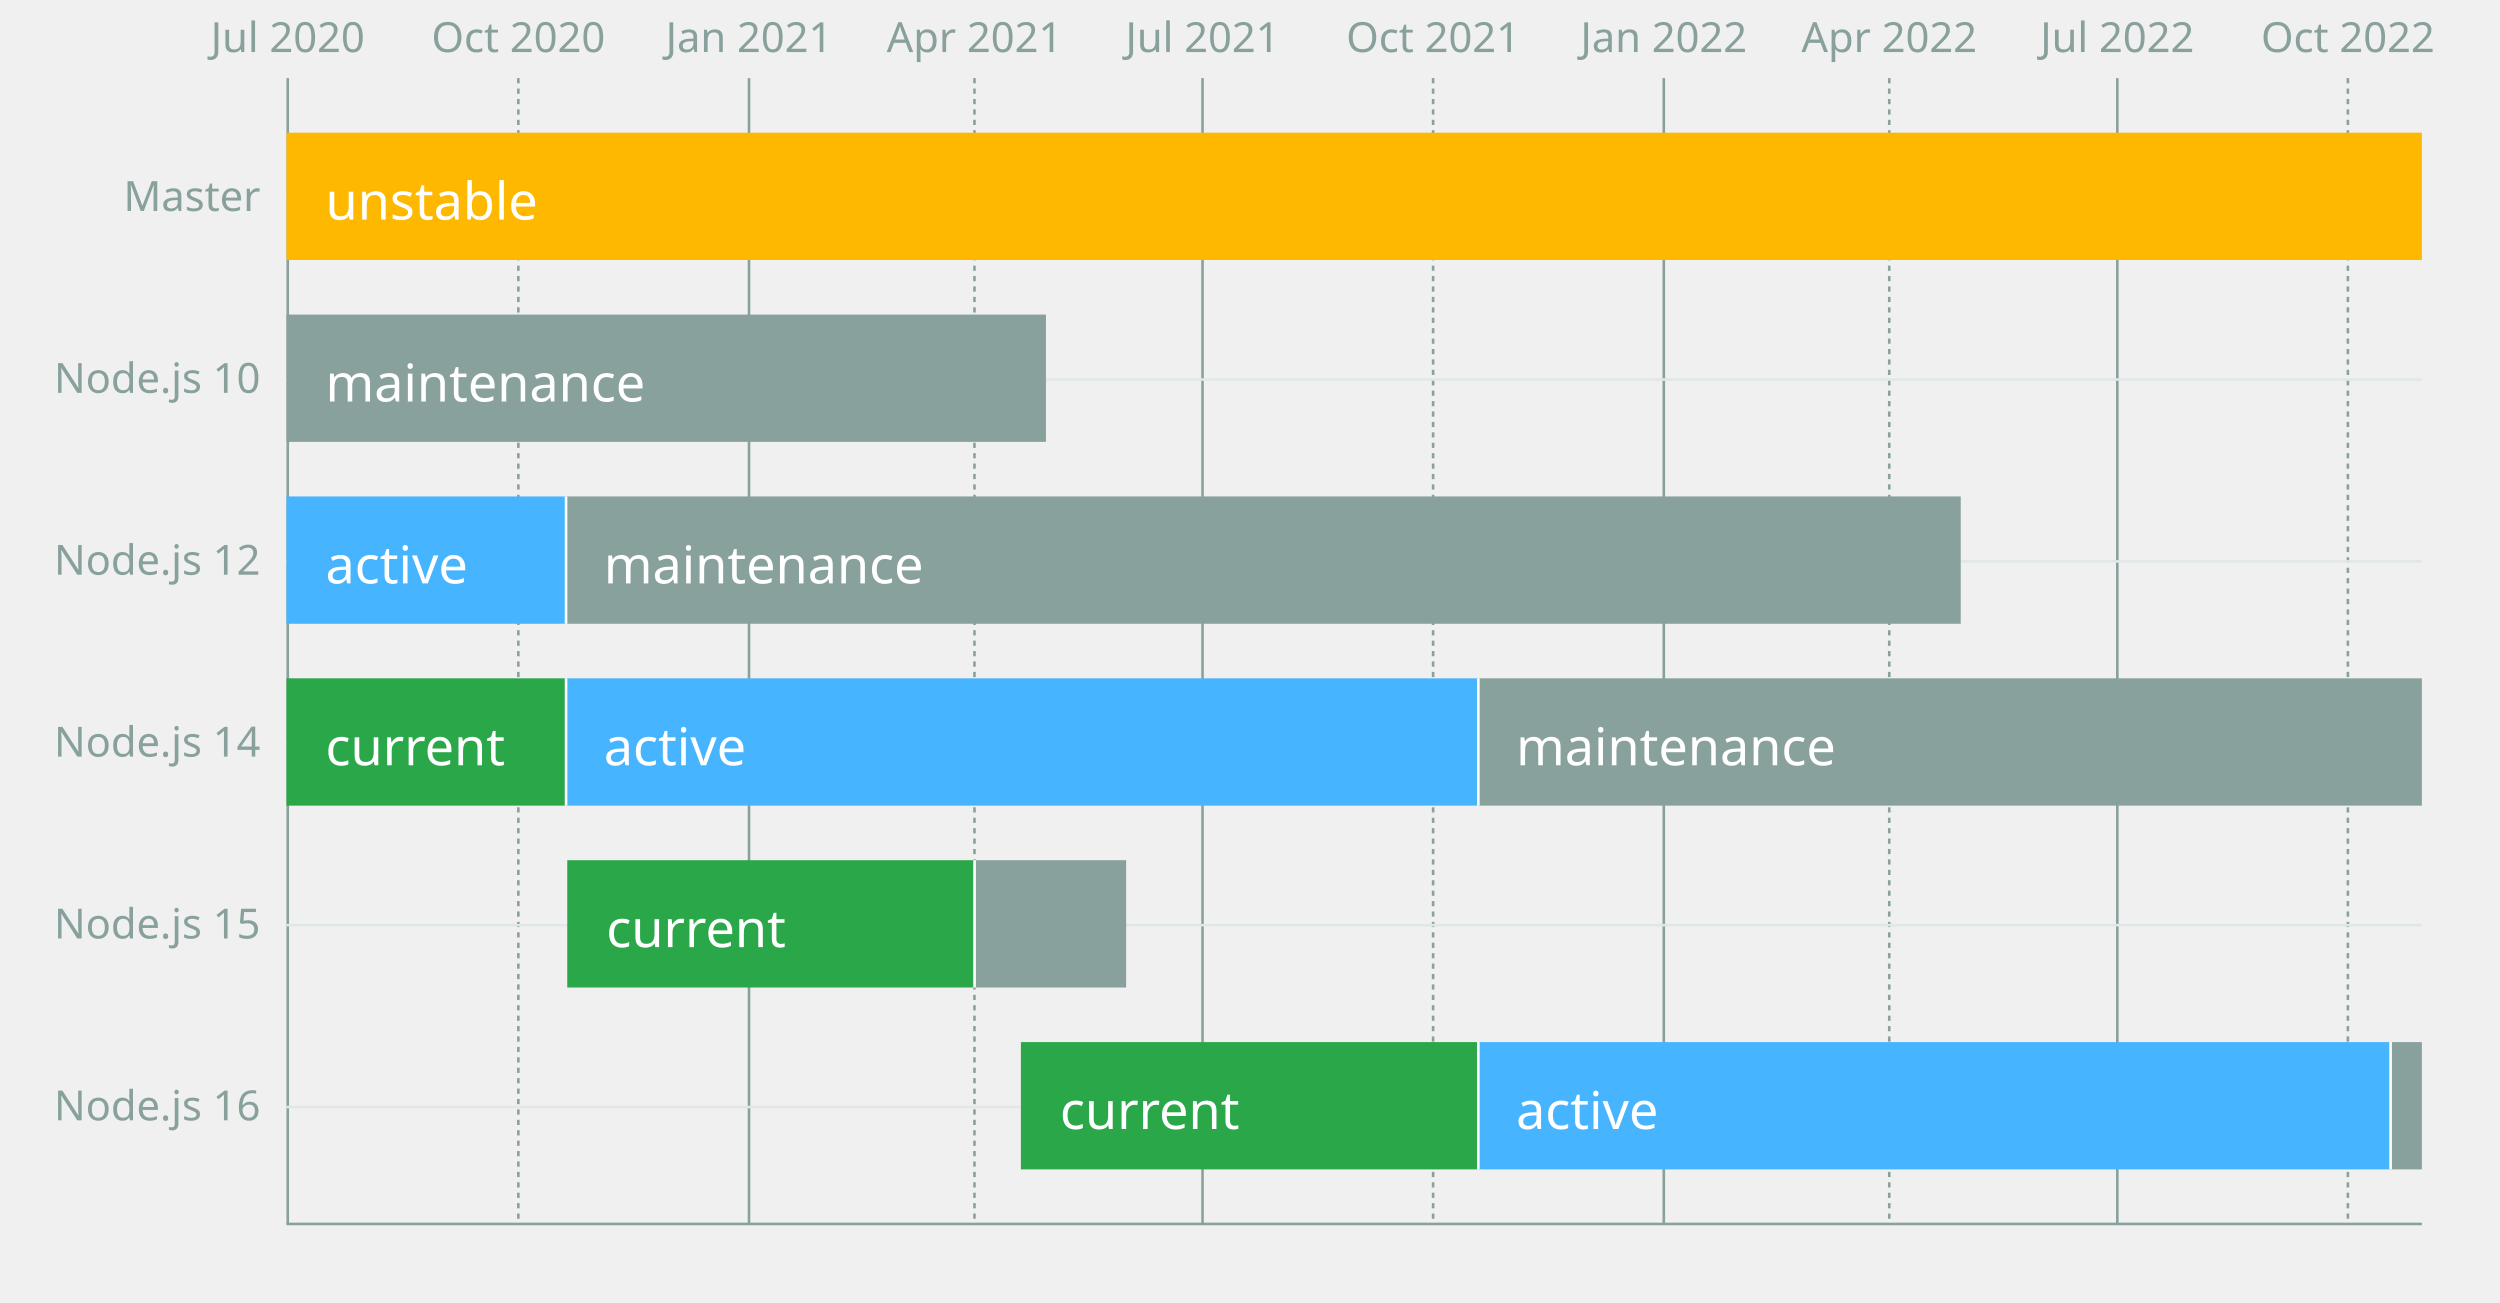
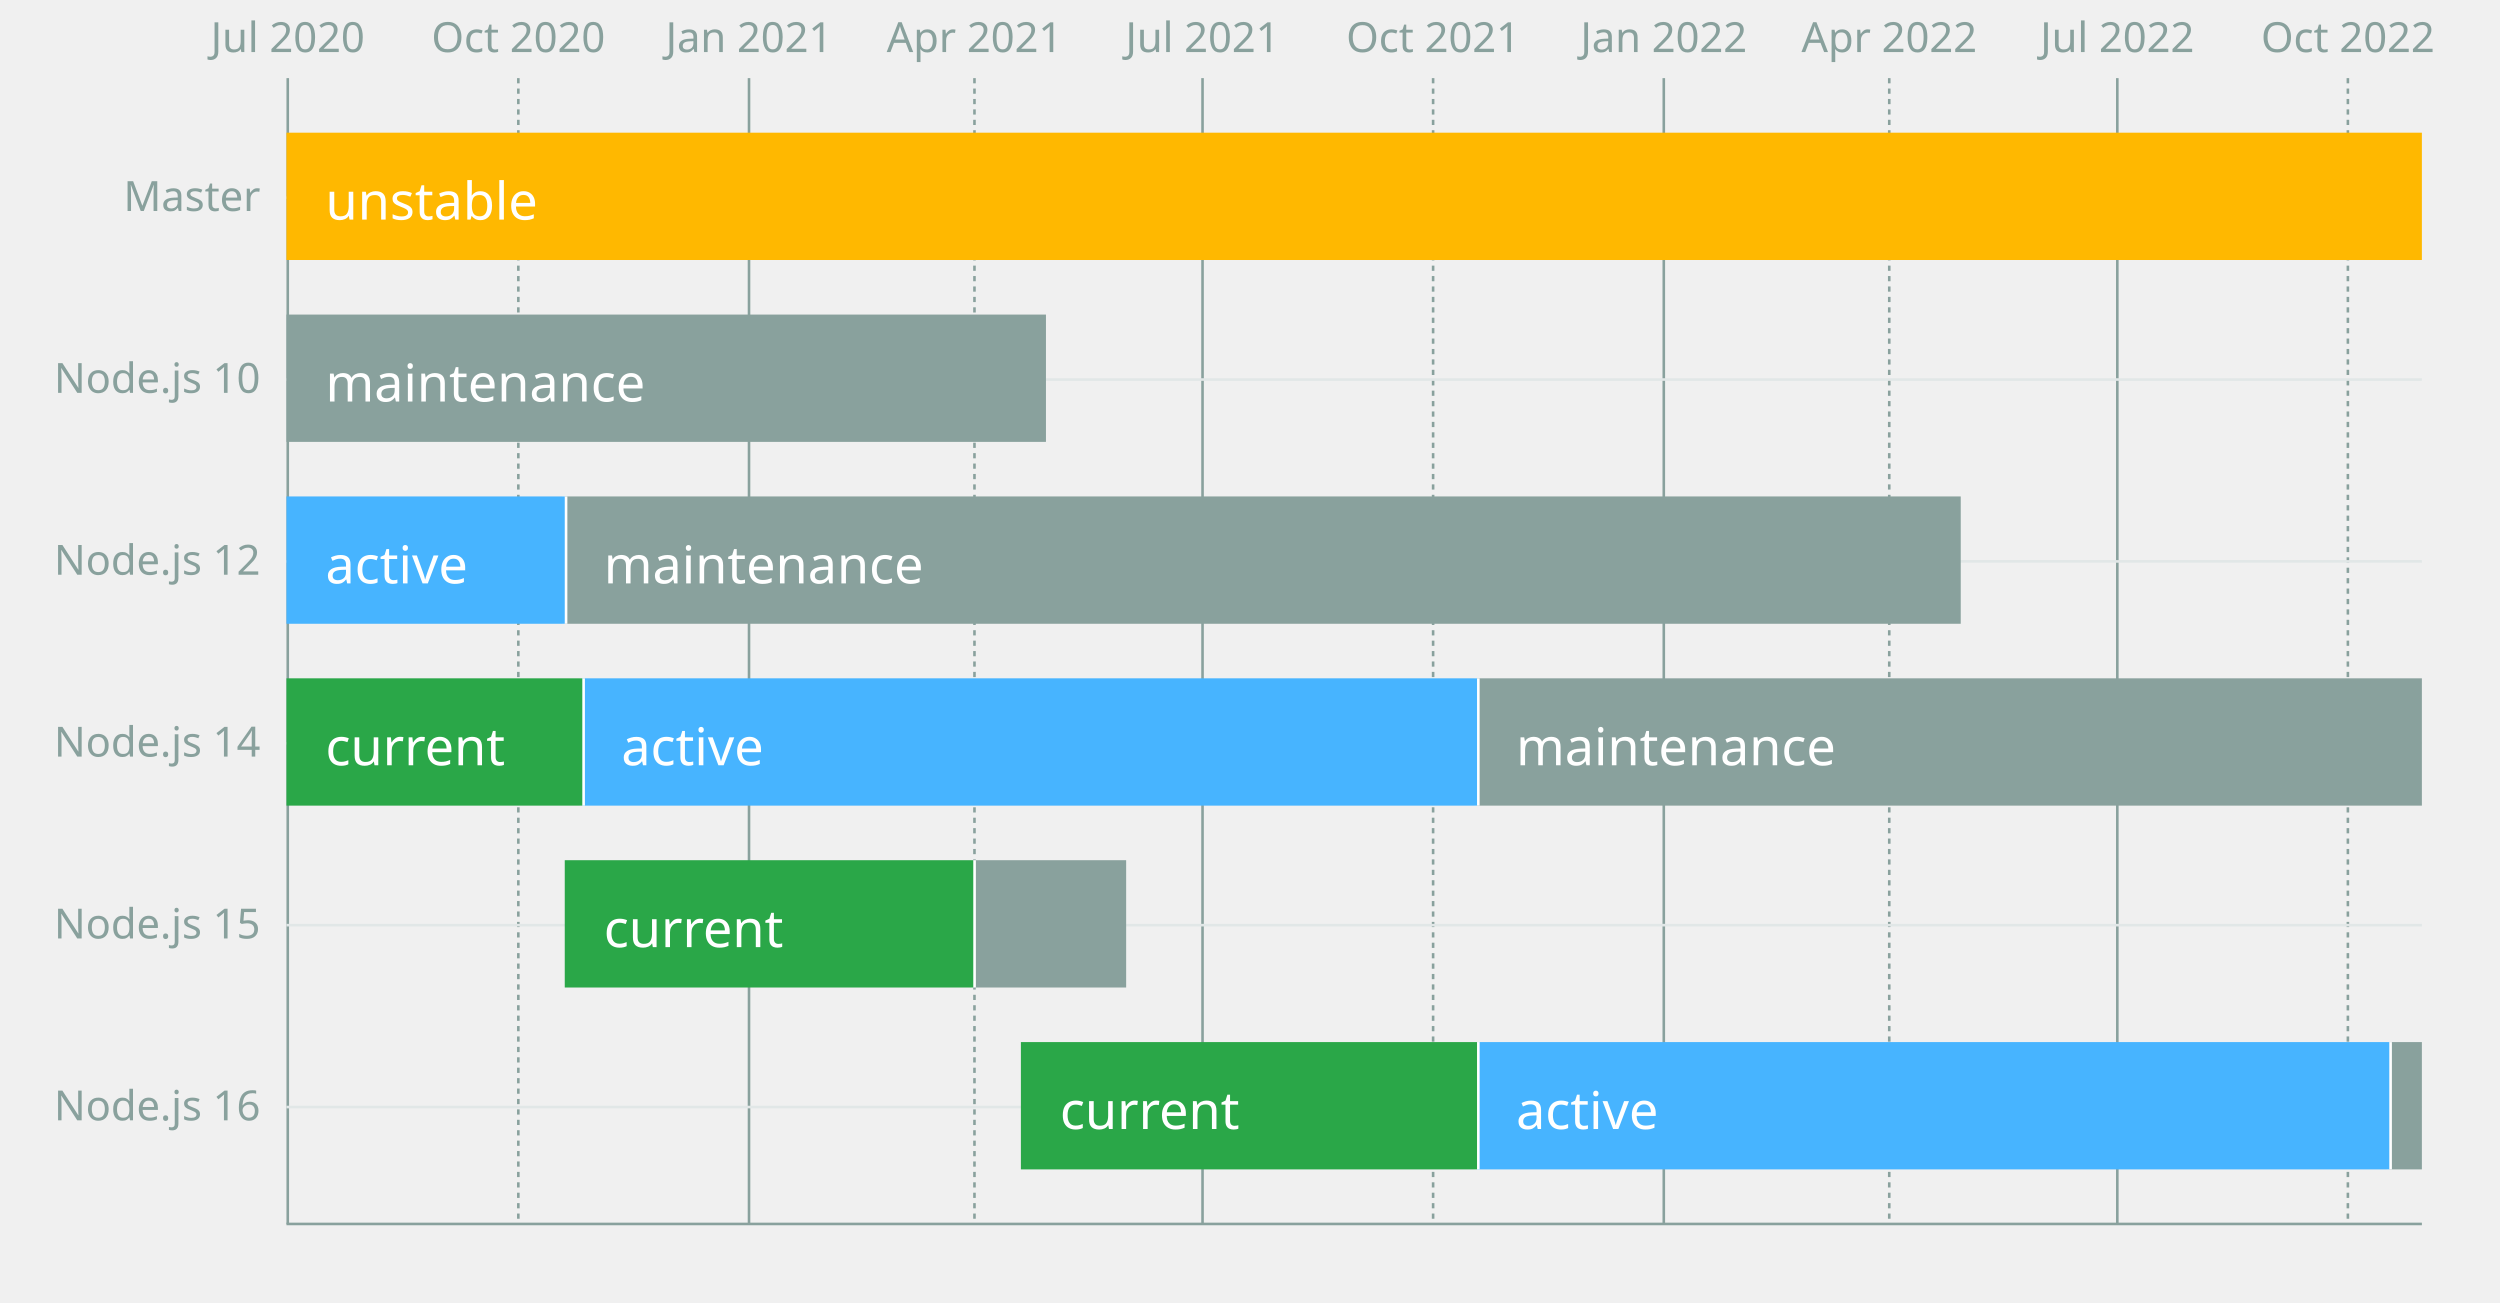
<svg xmlns="http://www.w3.org/2000/svg" width="960" height="500">
  <defs>
    <style>.current{fill:#2aa748}.active{fill:#47b4ff}.maintenance,.tick text{fill:#89a19d}.unstable{fill:#ffb800}.bar-join,.label{fill:#fff}.bar-join.current{display:none}.tick text{font:16px sans-serif}.axis--y .tick text{text-anchor:end}.label{font:20px sans-serif;font-weight:100;text-anchor:start;dominant-baseline:middle;text-transform:uppercase}</style>
  </defs>
  <g id="bar-container">
    <g class="axis axis--x" fill="none" font-size="10" font-family="sans-serif" text-anchor="middle">
      <g class="tick">
        <path stroke="#89a19d" d="M.5 0v440" transform="translate(110 30)" />
        <text fill="#000" x=".5" dy="-10" transform="translate(110 30)">Jul 2020</text>
      </g>
      <g class="tick">
        <path stroke="#89a19d" stroke-dasharray="2,2" d="M.5 0v440" transform="translate(198.54 30)" />
        <text fill="#000" x=".5" dy="-10" transform="translate(198.54 30)">Oct 2020</text>
      </g>
      <g class="tick">
        <path stroke="#89a19d" d="M.5 0v440" transform="translate(287.12 30)" />
        <text fill="#000" x=".5" dy="-10" transform="translate(287.12 30)">Jan 2021</text>
      </g>
      <g class="tick">
        <path stroke="#89a19d" stroke-dasharray="2,2" d="M.5 0v440" transform="translate(373.696 30)" />
        <text fill="#000" x=".5" dy="-10" transform="translate(373.696 30)">Apr 2021</text>
      </g>
      <g class="tick">
        <path stroke="#89a19d" d="M.5 0v440" transform="translate(461.274 30)" />
        <text fill="#000" x=".5" dy="-10" transform="translate(461.274 30)">Jul 2021</text>
      </g>
      <g class="tick">
        <path stroke="#89a19d" stroke-dasharray="2,2" d="M.5 0v440" transform="translate(549.814 30)" />
        <text fill="#000" x=".5" dy="-10" transform="translate(549.814 30)">Oct 2021</text>
      </g>
      <g class="tick">
        <path stroke="#89a19d" d="M.5 0v440" transform="translate(638.395 30)" />
        <text fill="#000" x=".5" dy="-10" transform="translate(638.395 30)">Jan 2022</text>
      </g>
      <g class="tick">
        <path stroke="#89a19d" stroke-dasharray="2,2" d="M.5 0v440" transform="translate(724.97 30)" />
        <text fill="#000" x=".5" dy="-10" transform="translate(724.97 30)">Apr 2022</text>
      </g>
      <g class="tick">
        <path stroke="#89a19d" d="M.5 0v440" transform="translate(812.548 30)" />
        <text fill="#000" x=".5" dy="-10" transform="translate(812.548 30)">Jul 2022</text>
      </g>
      <g class="tick">
        <path stroke="#89a19d" stroke-dasharray="2,2" d="M.5 0v440" transform="translate(901.088 30)" />
        <text fill="#000" x=".5" dy="-10" transform="translate(901.088 30)">Oct 2022</text>
      </g>
    </g>
    <g class="axis axis--y" fill="none" font-size="10" font-family="sans-serif">
      <g class="tick">
        <path stroke="#e1e7e7" d="M0 .5h820" transform="translate(110 75.397)" />
        <text fill="#000" y=".5" dy=".32em" dx="-10" transform="translate(110 75.397)">Master</text>
      </g>
      <g class="tick">
        <path stroke="#e1e7e7" d="M0 .5h820" transform="translate(110 145.238)" />
        <text fill="#000" y=".5" dy=".32em" dx="-10" transform="translate(110 145.238)">Node.js 10</text>
      </g>
      <g class="tick">
        <path stroke="#e1e7e7" d="M0 .5h820" transform="translate(110 215.08)" />
        <text fill="#000" y=".5" dy=".32em" dx="-10" transform="translate(110 215.08)">Node.js 12</text>
      </g>
      <g class="tick">
        <path stroke="#e1e7e7" d="M0 .5h820" transform="translate(110 284.92)" />
        <text fill="#000" y=".5" dy=".32em" dx="-10" transform="translate(110 284.92)">Node.js 14</text>
      </g>
      <g class="tick">
        <path stroke="#e1e7e7" d="M0 .5h820" transform="translate(110 354.762)" />
        <text fill="#000" y=".5" dy=".32em" dx="-10" transform="translate(110 354.762)">Node.js 15</text>
      </g>
      <g class="tick">
        <path stroke="#e1e7e7" d="M0 .5h820" transform="translate(110 424.603)" />
        <text fill="#000" y=".5" dy=".32em" dx="-10" transform="translate(110 424.603)">Node.js 16</text>
      </g>
      <path stroke="#89a19d" d="M0 440h820" transform="translate(110 30)" />
    </g>
    <path class="bar unstable" d="M0 20.952h820v48.889H0z" transform="translate(110 30)" />
    <text class="label" x="15" y="47.397" transform="translate(110 30)">unstable</text>
    <path class="bar maintenance" d="M0 90.794h291.646v48.889H0z" transform="translate(110 30)" />
    <text class="label" x="15" y="117.238" transform="translate(110 30)">maintenance</text>
    <path class="bar maintenance" d="M106.866 160.635H642.92v48.889H106.866z" transform="translate(110 30)" />
    <path class="bar-join maintenance" d="M105.866 160.635h2v48.889h-2z" transform="translate(110 30)" />
    <text class="label" x="121.866" y="187.079" transform="translate(110 30)">maintenance</text>
    <path class="bar active" d="M0 160.635h106.866v48.889H0z" transform="translate(110 30)" />
    <text class="label" x="15" y="187.079" transform="translate(110 30)">active</text>
    <path class="bar maintenance" d="M457.177 230.476H820v48.889H457.177z" transform="translate(110 30)" />
    <path class="bar-join maintenance" d="M456.177 230.476h2v48.889h-2z" transform="translate(110 30)" />
    <text class="label" x="472.177" y="256.921" transform="translate(110 30)">maintenance</text>
    <g>
-       <path class="bar active" d="M106.866 230.476h350.312v48.889H106.866z" transform="translate(110 30)" />
-       <path class="bar-join active" d="M105.866 230.476h2v48.889h-2z" transform="translate(110 30)" />
-       <text class="label" x="121.866" y="256.921" transform="translate(110 30)">active</text>
+       <path class="bar active" d="M113.603 230.476h343.575v48.889H113.603z" transform="translate(110 30)" />
+       <path class="bar-join active" d="M112.603 230.476h2v48.889h-2z" transform="translate(110 30)" />
+       <text class="label" x="128.603" y="256.921" transform="translate(110 30)">active</text>
    </g>
    <g>
-       <path class="bar current" d="M0 230.476h106.866v48.889H0z" transform="translate(110 30)" />
+       <path class="bar current" d="M0 230.476h113.603v48.889H0z" transform="translate(110 30)" />
      <text class="label" x="15" y="256.921" transform="translate(110 30)">current</text>
    </g>
    <g>
      <path class="bar maintenance" d="M263.736 300.317h58.706v48.889h-58.706z" transform="translate(110 30)" />
      <path class="bar-join maintenance" d="M262.736 300.317h2v48.889h-2z" transform="translate(110 30)" />
    </g>
    <g>
-       <path class="bar current" d="M107.828 300.317h155.908v48.889H107.828z" transform="translate(110 30)" />
-       <text class="label" x="122.828" y="326.762" transform="translate(110 30)">current</text>
+       <path class="bar current" d="M106.866 300.317h156.87v48.889h-156.87z" transform="translate(110 30)" />
+       <text class="label" x="121.866" y="326.762" transform="translate(110 30)">current</text>
    </g>
    <g>
      <path class="bar maintenance" d="M807.489 370.159H820v48.889h-12.511z" transform="translate(110 30)" />
      <path class="bar-join maintenance" d="M806.489 370.159h2v48.889h-2z" transform="translate(110 30)" />
    </g>
    <g>
      <path class="bar active" d="M457.177 370.159h350.312v48.889H457.177z" transform="translate(110 30)" />
      <path class="bar-join active" d="M456.177 370.159h2v48.889h-2z" transform="translate(110 30)" />
      <text class="label" x="472.177" y="396.603" transform="translate(110 30)">active</text>
    </g>
    <g>
      <path class="bar current" d="M282.022 370.159h175.156v48.889H282.022z" transform="translate(110 30)" />
      <text class="label" x="297.022" y="396.603" transform="translate(110 30)">current</text>
    </g>
  </g>
</svg>
